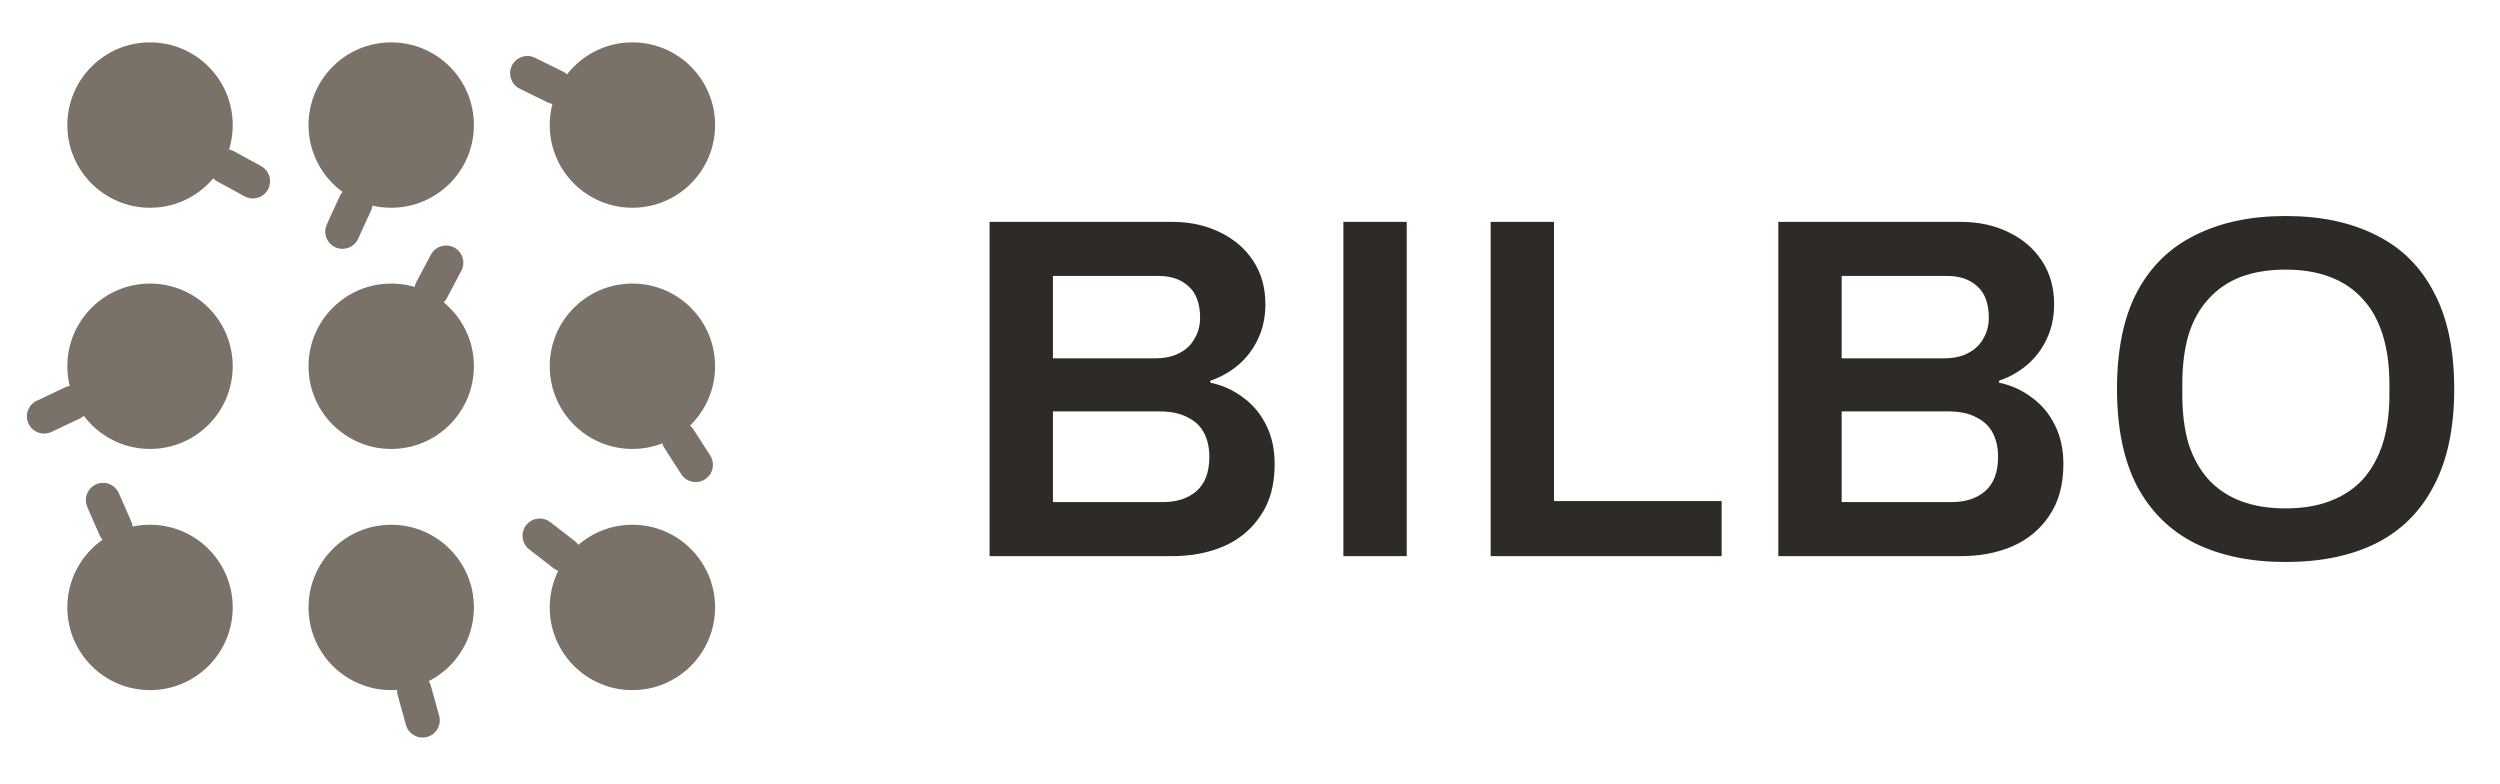
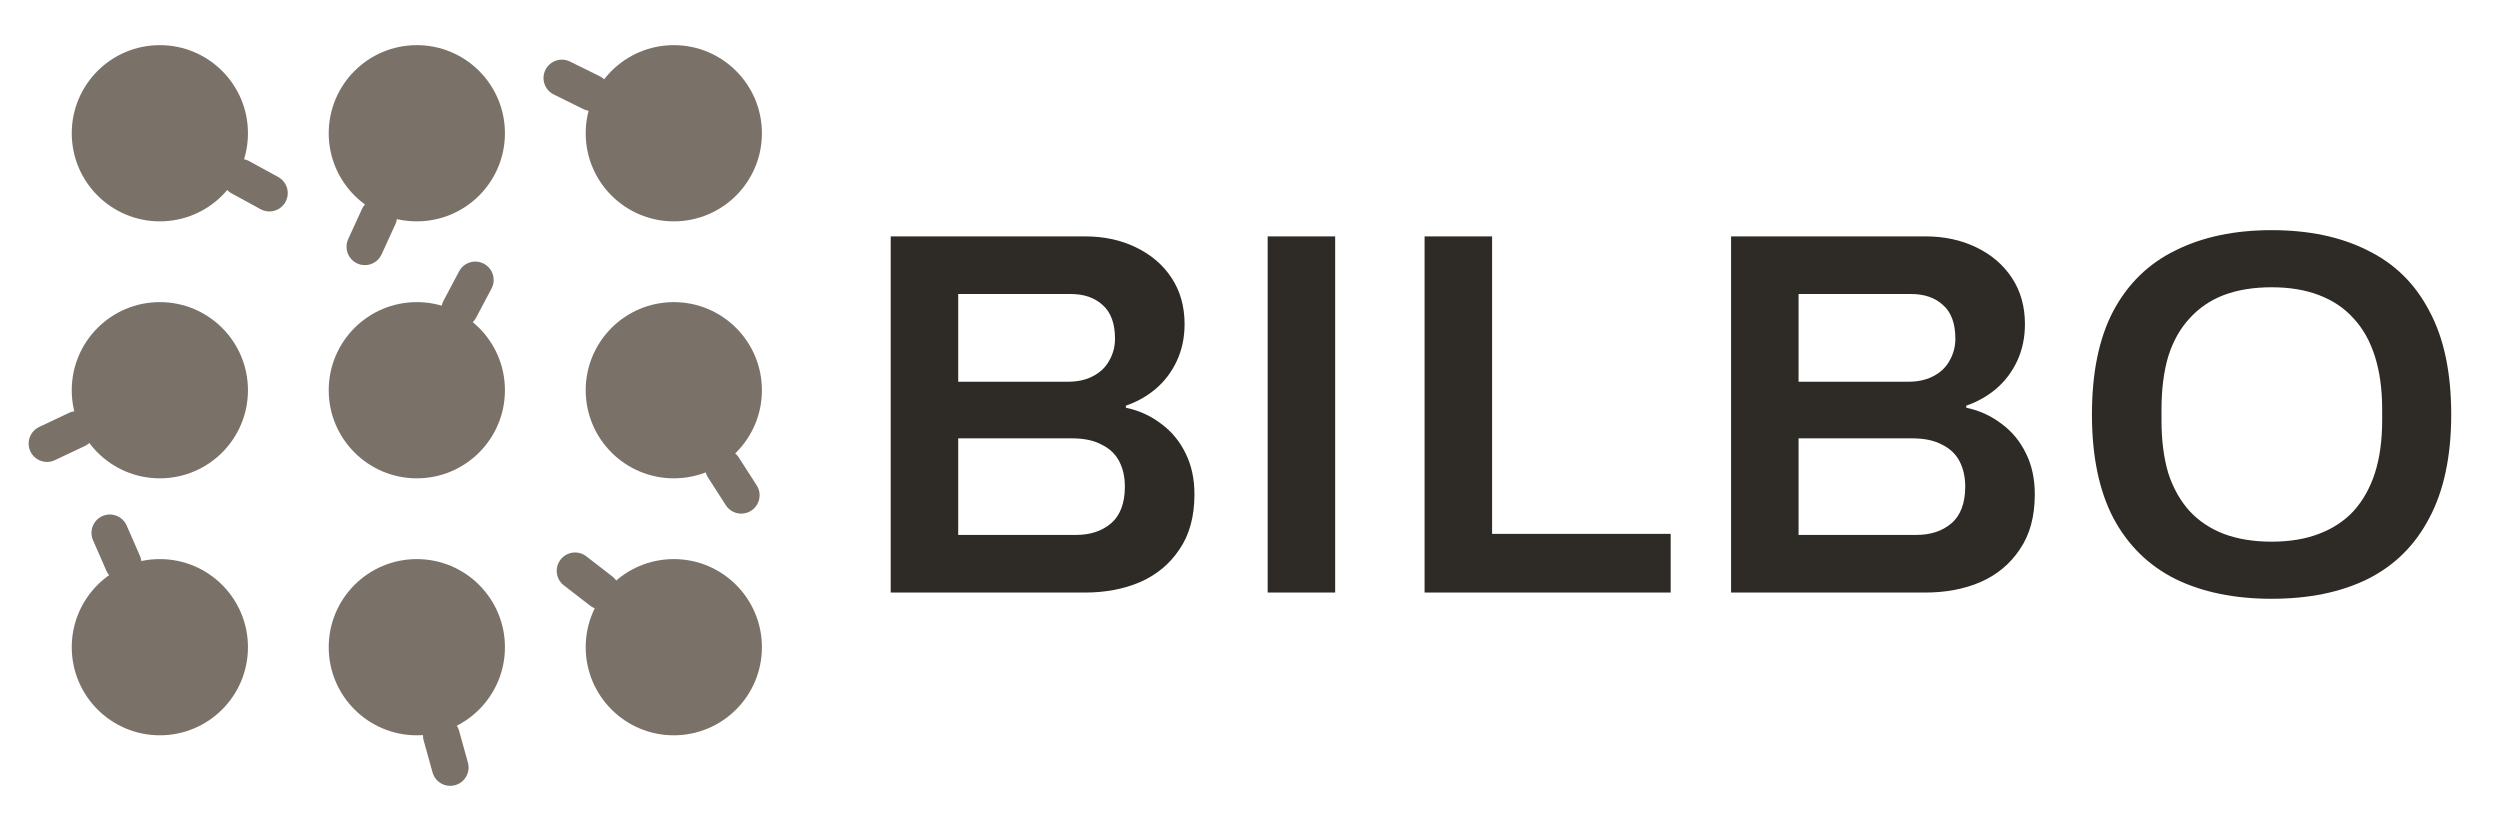
- <svg xmlns="http://www.w3.org/2000/svg" width="472" height="148" viewBox="0 0 472 148" fill="none">
+ <svg xmlns="http://www.w3.org/2000/svg" width="443" height="148" viewBox="0 0 443 148" fill="none">
  <g id="Export grid">
    <g id="bilbo-lockup-grid">
      <g id="Group">
        <circle id="Head" cx="28.326" cy="23.612" r="15.612" fill="#7A7168" />
        <rect id="Tail direction" x="41.303" y="26.995" width="12.36" height="6.505" rx="3.253" transform="rotate(28.6479 41.3034 26.9954)" fill="#7A7168" />
        <circle id="Head_2" cx="73.862" cy="23.612" r="15.612" fill="#7A7168" />
        <rect id="Tail direction_2" x="71.406" y="36.796" width="12.36" height="6.505" rx="3.253" transform="rotate(114.592 71.4059 36.7961)" fill="#7A7168" />
        <circle id="Head_3" cx="119.399" cy="23.612" r="15.612" fill="#7A7168" />
        <rect id="Tail direction_3" x="106.292" y="20.772" width="12.36" height="6.505" rx="3.253" transform="rotate(-153.735 106.292 20.7717)" fill="#7A7168" />
        <circle id="Head_4" cx="28.326" cy="69.148" r="15.612" fill="#7A7168" />
        <rect id="Tail direction_4" x="17.954" y="77.649" width="12.36" height="6.505" rx="3.253" transform="rotate(154.699 17.9543 77.6492)" fill="#7A7168" />
        <circle id="Head_5" cx="73.862" cy="69.148" r="15.612" fill="#7A7168" />
        <rect id="Tail direction_5" x="77.085" y="56.13" width="12.36" height="6.505" rx="3.253" transform="rotate(-62.0619 77.0845 56.1304)" fill="#7A7168" />
        <circle id="Head_6" cx="119.399" cy="69.148" r="15.612" fill="#7A7168" />
        <rect id="Tail direction_6" x="129.165" y="78.339" width="12.36" height="6.505" rx="3.253" transform="rotate(57.2958 129.165 78.3389)" fill="#7A7168" />
        <circle id="Head_7" cx="28.326" cy="114.684" r="15.612" fill="#7A7168" />
        <rect id="Tail direction_7" x="20.132" y="104.068" width="12.36" height="6.505" rx="3.253" transform="rotate(-113.628 20.132 104.068)" fill="#7A7168" />
        <circle id="Head_8" cx="73.862" cy="114.684" r="15.612" fill="#7A7168" />
        <rect id="Tail direction_8" x="80.477" y="126.351" width="12.36" height="6.505" rx="3.253" transform="rotate(74.4845 80.4768 126.351)" fill="#7A7168" />
        <circle id="Head_9" cx="119.399" cy="114.684" r="15.612" fill="#7A7168" />
        <rect id="Tail direction_9" x="107.118" y="109.297" width="12.36" height="6.505" rx="3.253" transform="rotate(-142.276 107.118 109.297)" fill="#7A7168" />
      </g>
-       <path id="BILBO" d="M186.835 105V41.888H221.243C224.616 41.888 227.622 42.532 230.259 43.82C232.958 45.108 235.074 46.917 236.607 49.248C238.14 51.579 238.907 54.308 238.907 57.436C238.907 59.828 238.447 62.005 237.527 63.968C236.607 65.931 235.35 67.587 233.755 68.936C232.222 70.224 230.474 71.205 228.511 71.88V72.248C230.842 72.739 232.927 73.689 234.767 75.1C236.607 76.449 238.048 78.197 239.091 80.344C240.134 82.429 240.655 84.852 240.655 87.612C240.655 91.537 239.766 94.788 237.987 97.364C236.27 99.94 233.939 101.872 230.995 103.16C228.112 104.387 224.862 105 221.243 105H186.835ZM198.795 94.788H219.679C222.194 94.788 224.248 94.113 225.843 92.764C227.499 91.353 228.327 89.176 228.327 86.232C228.327 84.515 227.99 83.012 227.315 81.724C226.64 80.436 225.598 79.455 224.187 78.78C222.838 78.044 221.09 77.676 218.943 77.676H198.795V94.788ZM198.795 67.648H218.115C219.955 67.648 221.488 67.311 222.715 66.636C224.003 65.961 224.954 65.041 225.567 63.876C226.242 62.711 226.579 61.423 226.579 60.012C226.579 57.313 225.843 55.32 224.371 54.032C222.96 52.744 221.09 52.1 218.759 52.1H198.795V67.648ZM253.632 105V41.888H265.592V105H253.632ZM281.437 105V41.888H293.397V94.604H325.045V105H281.437ZM335.746 105V41.888H370.154C373.527 41.888 376.532 42.532 379.17 43.82C381.868 45.108 383.984 46.917 385.518 49.248C387.051 51.579 387.818 54.308 387.818 57.436C387.818 59.828 387.358 62.005 386.438 63.968C385.518 65.931 384.26 67.587 382.666 68.936C381.132 70.224 379.384 71.205 377.422 71.88V72.248C379.752 72.739 381.838 73.689 383.678 75.1C385.518 76.449 386.959 78.197 388.002 80.344C389.044 82.429 389.566 84.852 389.566 87.612C389.566 91.537 388.676 94.788 386.898 97.364C385.18 99.94 382.85 101.872 379.906 103.16C377.023 104.387 373.772 105 370.154 105H335.746ZM347.706 94.788H368.59C371.104 94.788 373.159 94.113 374.754 92.764C376.41 91.353 377.238 89.176 377.238 86.232C377.238 84.515 376.9 83.012 376.226 81.724C375.551 80.436 374.508 79.455 373.098 78.78C371.748 78.044 370 77.676 367.854 77.676H347.706V94.788ZM347.706 67.648H367.026C368.866 67.648 370.399 67.311 371.626 66.636C372.914 65.961 373.864 65.041 374.478 63.876C375.152 62.711 375.49 61.423 375.49 60.012C375.49 57.313 374.754 55.32 373.282 54.032C371.871 52.744 370 52.1 367.67 52.1H347.706V67.648ZM431.523 106.104C424.96 106.104 419.287 104.939 414.503 102.608C409.719 100.216 406.039 96.597 403.463 91.752C400.948 86.907 399.691 80.804 399.691 73.444C399.691 66.023 400.948 59.92 403.463 55.136C406.039 50.291 409.719 46.703 414.503 44.372C419.287 41.98 424.96 40.784 431.523 40.784C438.147 40.784 443.82 41.98 448.543 44.372C453.327 46.703 456.976 50.291 459.491 55.136C462.067 59.92 463.355 66.023 463.355 73.444C463.355 80.804 462.067 86.907 459.491 91.752C456.976 96.597 453.327 100.216 448.543 102.608C443.82 104.939 438.147 106.104 431.523 106.104ZM431.523 95.984C434.712 95.984 437.503 95.524 439.895 94.604C442.348 93.684 444.403 92.335 446.059 90.556C447.715 88.716 448.972 86.477 449.831 83.84C450.689 81.141 451.119 78.044 451.119 74.548V72.524C451.119 68.967 450.689 65.839 449.831 63.14C448.972 60.441 447.715 58.203 446.059 56.424C444.403 54.584 442.348 53.204 439.895 52.284C437.503 51.364 434.712 50.904 431.523 50.904C428.333 50.904 425.512 51.364 423.059 52.284C420.667 53.204 418.643 54.584 416.987 56.424C415.331 58.203 414.073 60.441 413.215 63.14C412.417 65.839 412.019 68.967 412.019 72.524V74.548C412.019 78.044 412.417 81.141 413.215 83.84C414.073 86.477 415.331 88.716 416.987 90.556C418.643 92.335 420.667 93.684 423.059 94.604C425.512 95.524 428.333 95.984 431.523 95.984Z" fill="#2E2A25" />
+       <path id="BILBO" d="M186.835 105V41.888H221.243C224.616 41.888 227.622 42.532 230.259 43.82C232.958 45.108 235.074 46.917 236.607 49.248C238.14 51.579 238.907 54.308 238.907 57.436C238.907 59.828 238.447 62.005 237.527 63.968C236.607 65.931 235.35 67.587 233.755 68.936C232.222 70.224 230.474 71.205 228.511 71.88V72.248C230.842 72.739 232.927 73.689 234.767 75.1C236.607 76.449 238.048 78.197 239.091 80.344C240.134 82.429 240.655 84.852 240.655 87.612C240.655 91.537 239.766 94.788 237.987 97.364C236.27 99.94 233.939 101.872 230.995 103.16C228.112 104.387 224.862 105 221.243 105H186.835ZM198.795 94.788H219.679C222.194 94.788 224.248 94.113 225.843 92.764C227.499 91.353 228.327 89.176 228.327 86.232C228.327 84.515 227.99 83.012 227.315 81.724C226.64 80.436 225.598 79.455 224.187 78.78C222.838 78.044 221.09 77.676 218.943 77.676H198.795V94.788ZM198.795 67.648H218.115C219.955 67.648 221.488 67.311 222.715 66.636C224.003 65.961 224.954 65.041 225.567 63.876C226.242 62.711 226.579 61.423 226.579 60.012C226.579 57.313 225.843 55.32 224.371 54.032C222.96 52.744 221.09 52.1 218.759 52.1H198.795V67.648ZM253.632 105V41.888H265.592V105H253.632ZM281.437 105V41.888H293.397V94.604H325.045V105H281.437ZM335.746 105V41.888H370.154C373.527 41.888 376.532 42.532 379.17 43.82C381.868 45.108 383.984 46.917 385.518 49.248C387.051 51.579 387.818 54.308 387.818 57.436C387.818 59.828 387.358 62.005 386.438 63.968C385.518 65.931 384.26 67.587 382.666 68.936C381.132 70.224 379.384 71.205 377.422 71.88V72.248C379.752 72.739 381.838 73.689 383.678 75.1C385.518 76.449 386.959 78.197 388.002 80.344C389.044 82.429 389.566 84.852 389.566 87.612C389.566 91.537 388.676 94.788 386.898 97.364C385.18 99.94 382.85 101.872 379.906 103.16C377.023 104.387 373.772 105 370.154 105H335.746ZM347.706 94.788H368.59C371.104 94.788 373.159 94.113 374.754 92.764C376.41 91.353 377.238 89.176 377.238 86.232C377.238 84.515 376.9 83.012 376.226 81.724C375.551 80.436 374.508 79.455 373.098 78.78C371.748 78.044 370 77.676 367.854 77.676H347.706V94.788ZM347.706 67.648H367.026C368.866 67.648 370.399 67.311 371.626 66.636C372.914 65.961 373.864 65.041 374.478 63.876C375.152 62.711 375.49 61.423 375.49 60.012C375.49 57.313 374.754 55.32 373.282 54.032C371.871 52.744 370 52.1 367.67 52.1H347.706V67.648ZM431.523 106.104C424.96 106.104 419.287 104.939 414.503 102.608C409.719 100.216 406.039 96.597 403.463 91.752C400.948 86.907 399.691 80.804 399.691 73.444C399.691 66.023 400.948 59.92 403.463 55.136C406.039 50.291 409.719 46.703 414.503 44.372C419.287 41.98 424.96 40.784 431.523 40.784C438.147 40.784 443.82 41.98 448.543 44.372C453.327 46.703 456.976 50.291 459.491 55.136C462.067 59.92 463.355 66.023 463.355 73.444C463.355 80.804 462.067 86.907 459.491 91.752C456.976 96.597 453.327 100.216 448.543 102.608C443.82 104.939 438.147 106.104 431.523 106.104ZM431.523 95.984C434.712 95.984 437.503 95.524 439.895 94.604C442.348 93.684 444.403 92.335 446.059 90.556C447.715 88.716 448.972 86.477 449.831 83.84C450.689 81.141 451.119 78.044 451.119 74.548V72.524C451.119 68.967 450.689 65.839 449.831 63.14C448.972 60.441 447.715 58.203 446.059 56.424C444.403 54.584 442.348 53.204 439.895 52.284C437.503 51.364 434.712 50.904 431.523 50.904C428.333 50.904 425.512 51.364 423.059 52.284C420.667 53.204 418.643 54.584 416.987 56.424C415.331 58.203 414.073 60.441 413.215 63.14C412.417 65.839 412.019 68.967 412.019 72.524V74.548C412.019 78.044 412.417 81.141 413.215 83.84C414.073 86.477 415.331 88.716 416.987 90.556C418.643 92.335 420.667 93.684 423.059 94.604C425.512 95.524 428.333 95.984 431.523 95.984Z" fill="#2E2A25" transform="translate(-29,0)" />
    </g>
  </g>
</svg>
